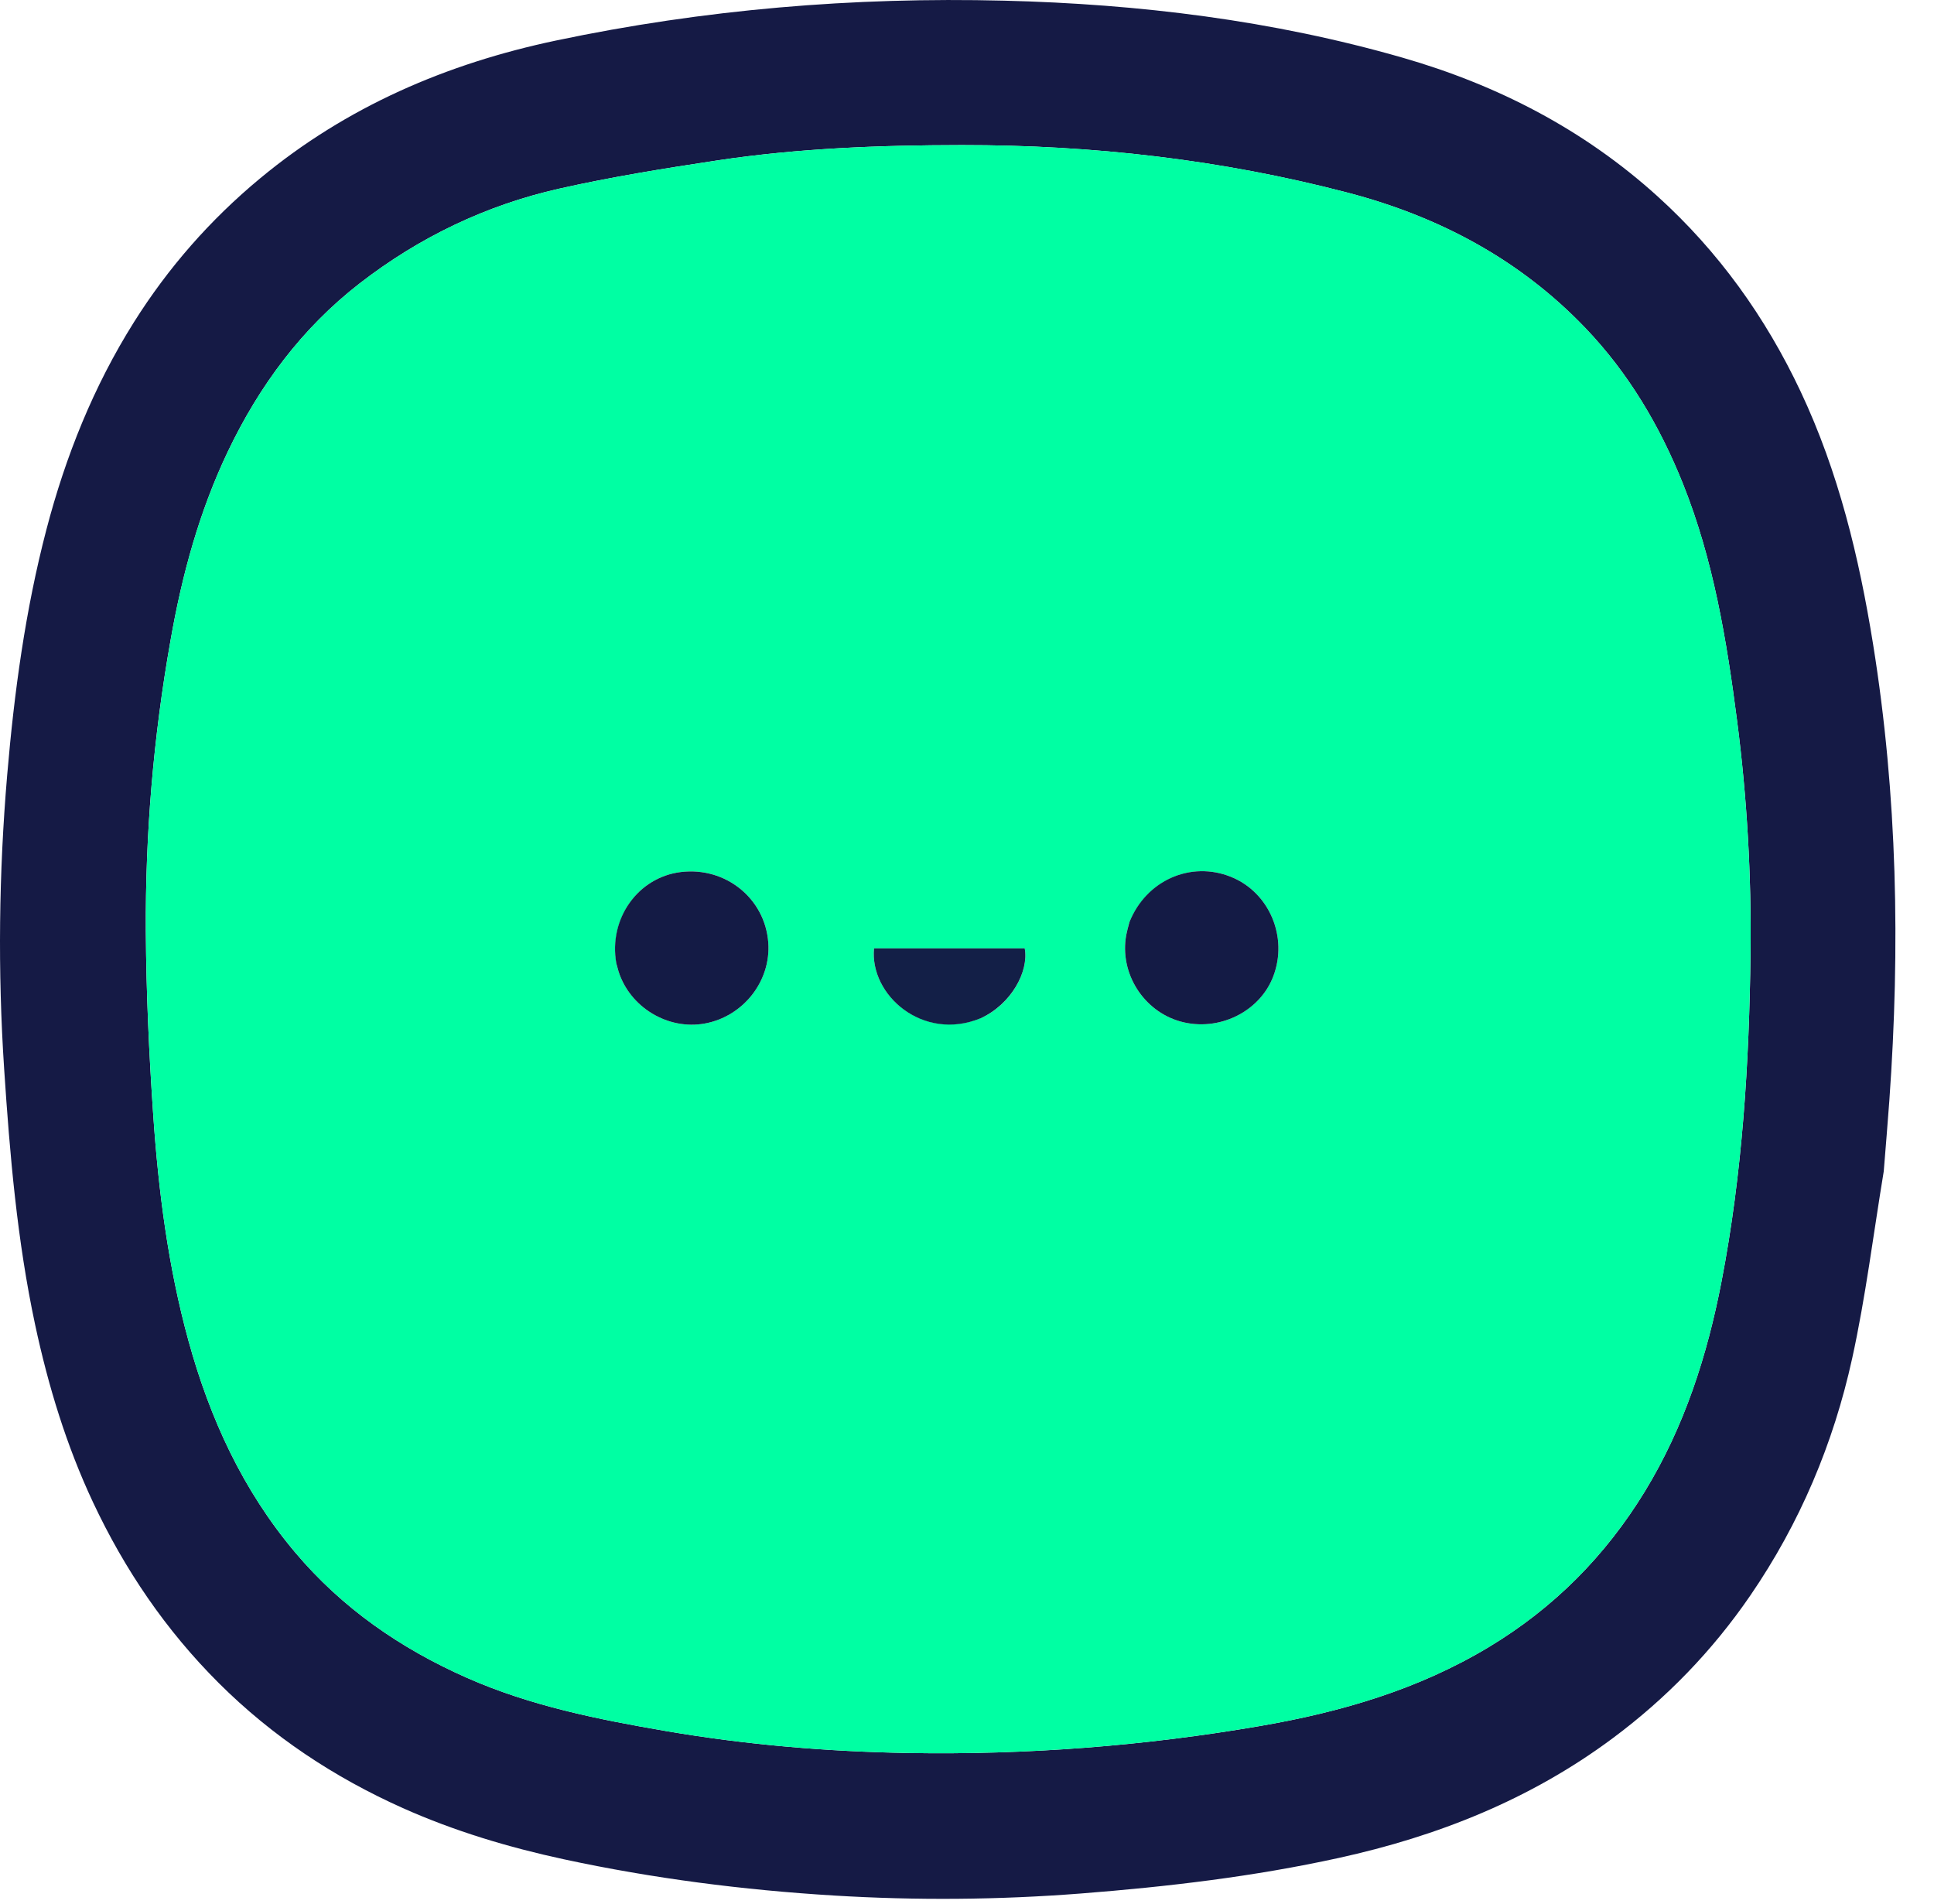
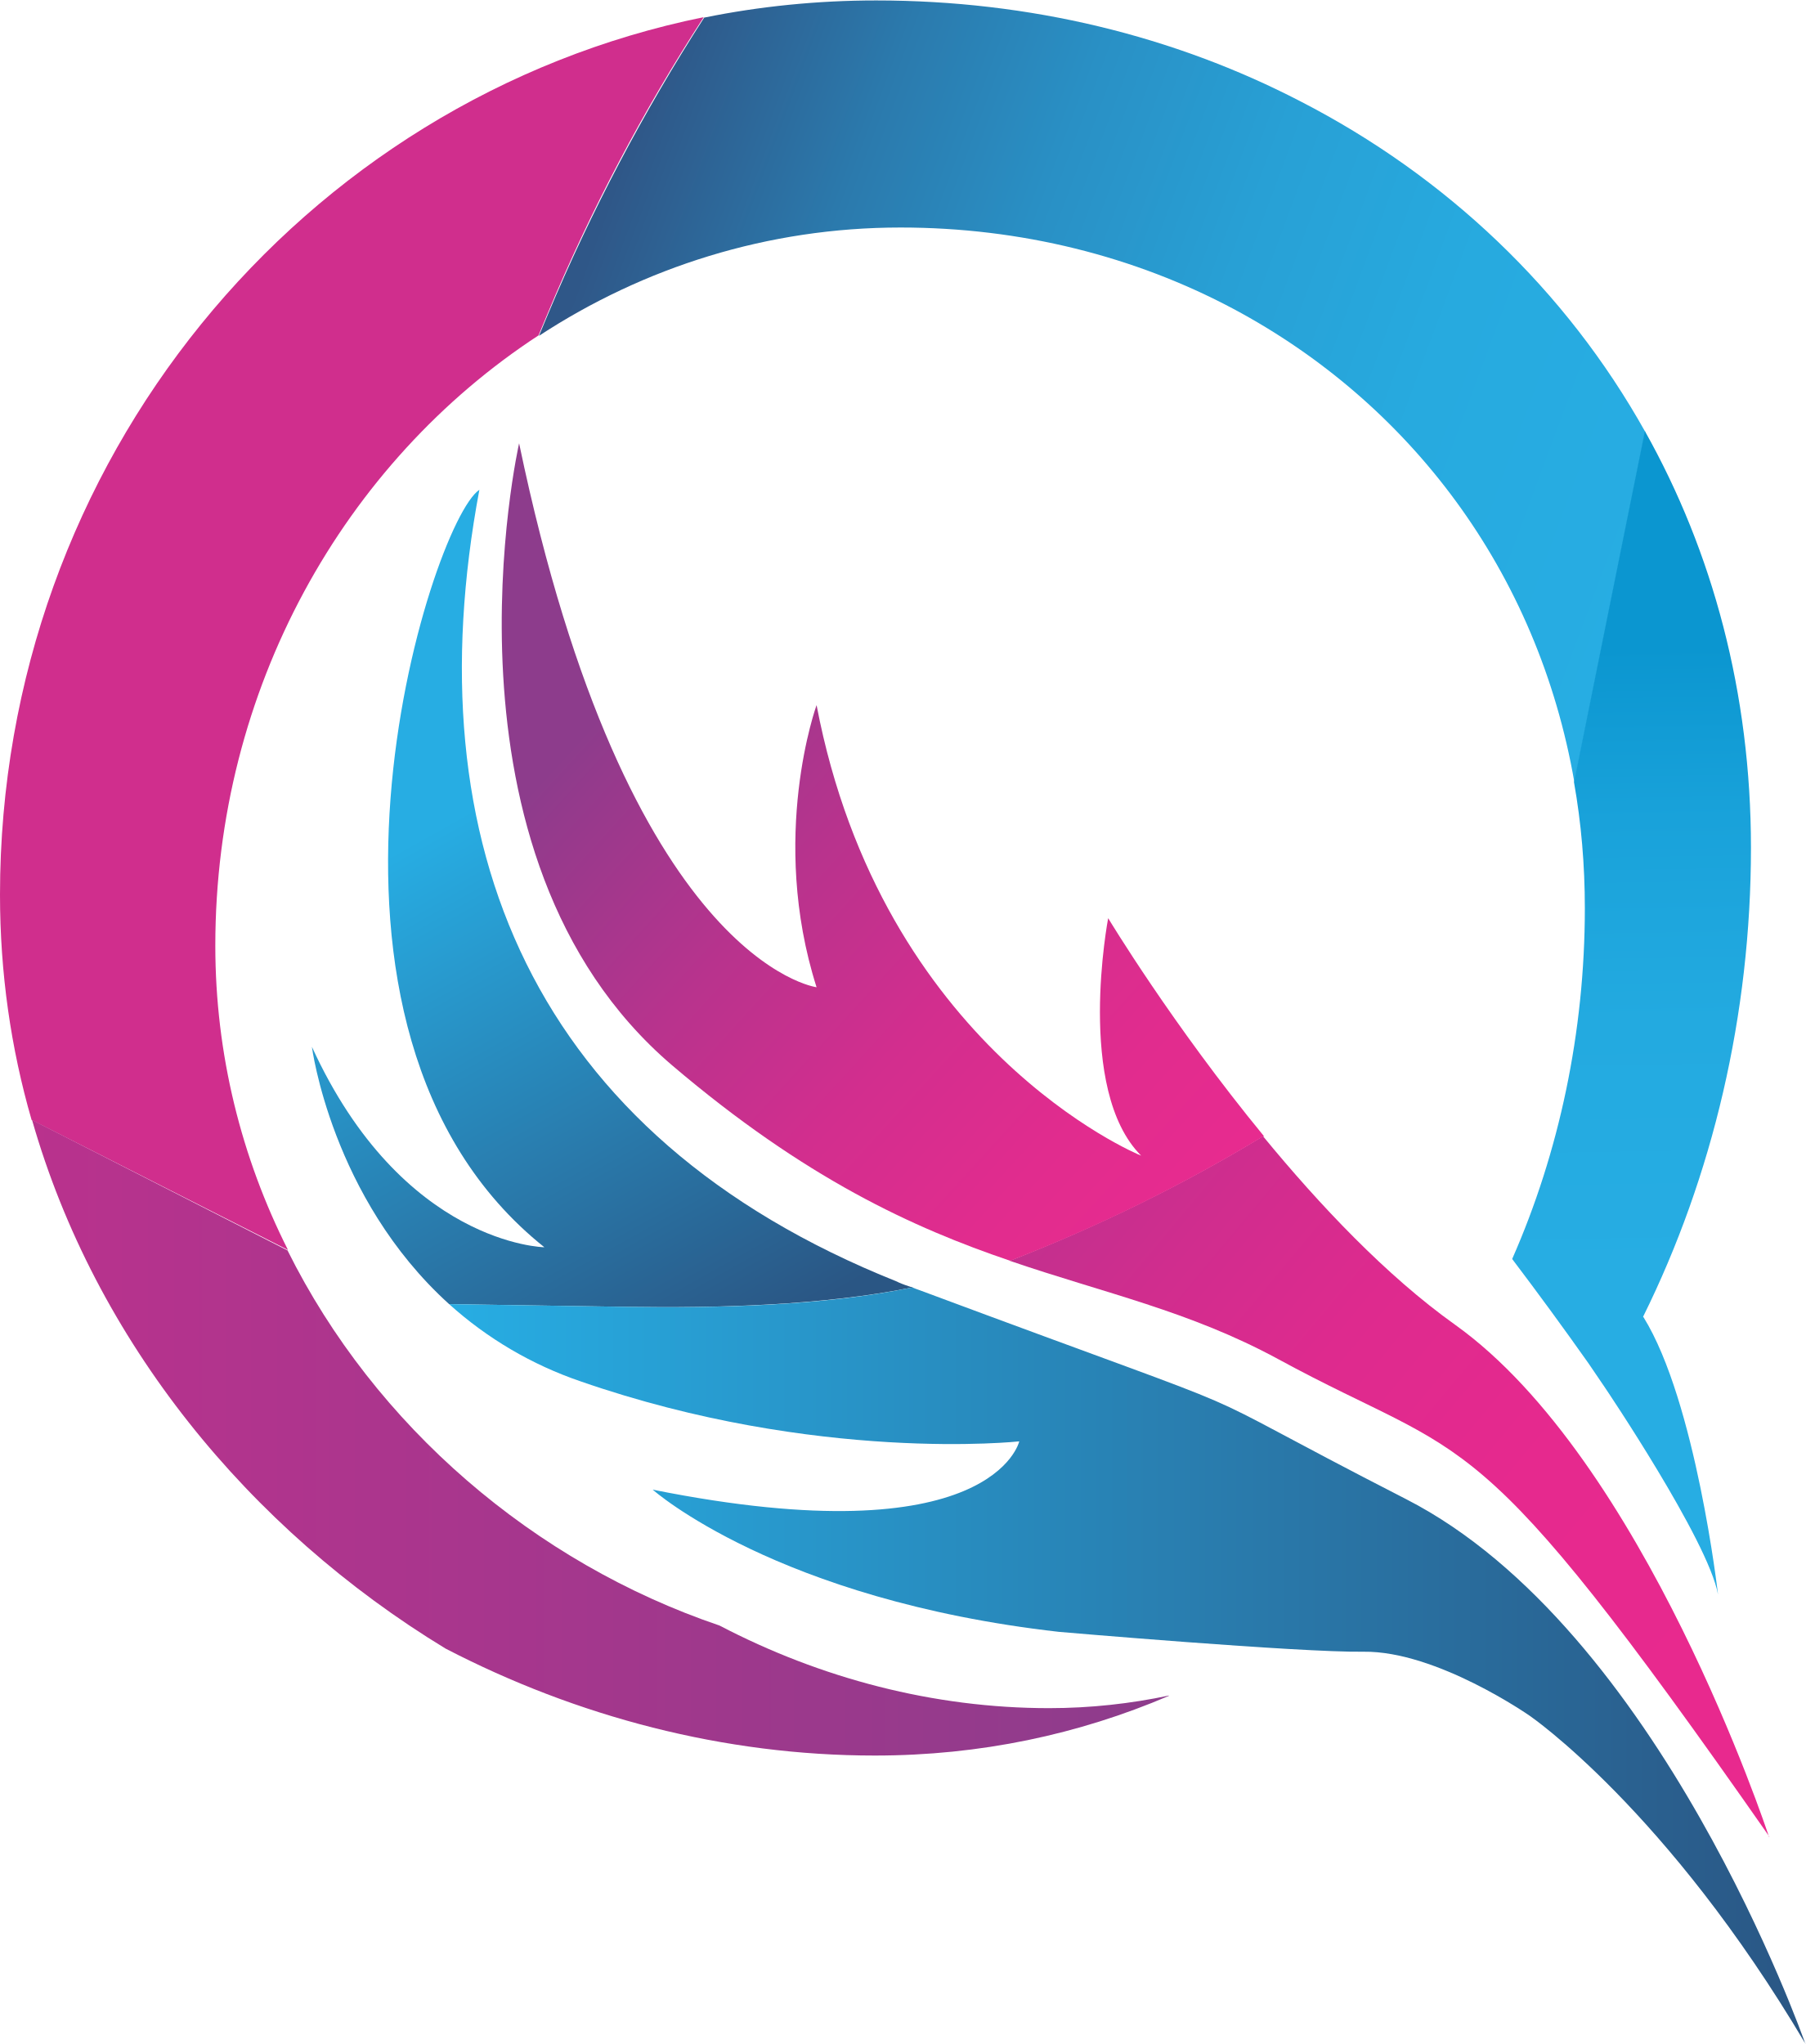
- <svg xmlns="http://www.w3.org/2000/svg" width="64" height="63" viewBox="0 0 64 63" fill="none">
-   <path d="M62.337 38.758C61.992 40.846 61.738 42.916 61.293 44.944C60.674 47.763 59.562 50.403 57.92 52.796C56.666 54.625 55.143 56.198 53.358 57.524C50.642 59.542 47.583 60.758 44.3 61.478C41.486 62.096 38.636 62.43 35.77 62.654C33.045 62.866 30.315 62.887 27.591 62.721C24.589 62.538 21.607 62.157 18.66 61.522C16.826 61.126 15.037 60.59 13.329 59.827C11.059 58.811 9.013 57.458 7.24 55.691C5.488 53.944 4.125 51.938 3.081 49.715C2.199 47.838 1.597 45.863 1.163 43.836C0.567 41.046 0.325 38.215 0.138 35.379C-0.077 32.135 -0.038 28.891 0.237 25.653C0.47 22.912 0.838 20.189 1.536 17.522C2.17 15.098 3.093 12.791 4.43 10.664C5.566 8.857 6.958 7.27 8.605 5.904C11.473 3.524 14.785 2.102 18.405 1.34C23.294 0.311 28.244 -0.103 33.231 0.022C37.694 0.133 42.108 0.671 46.412 1.908C49.558 2.813 52.408 4.285 54.845 6.49C56.868 8.32 58.426 10.492 59.589 12.961C60.841 15.619 61.519 18.43 61.983 21.31C62.79 26.32 62.883 31.354 62.523 36.405C62.467 37.178 62.402 37.949 62.337 38.758ZM5.638 21.219C5.075 24.395 4.807 27.599 4.826 30.82C4.839 32.847 4.932 34.877 5.071 36.899C5.244 39.416 5.564 41.913 6.235 44.358C6.944 46.938 8.034 49.313 9.769 51.37C11.323 53.212 13.249 54.543 15.441 55.513C17.548 56.446 19.788 56.893 22.039 57.279C24.69 57.733 27.366 57.959 30.056 58.005C33.969 58.071 37.853 57.775 41.711 57.11C44.375 56.65 46.931 55.907 49.268 54.5C51.418 53.207 53.128 51.483 54.429 49.354C55.739 47.209 56.497 44.851 56.969 42.403C57.661 38.815 57.886 35.178 57.929 31.531C57.959 28.967 57.814 26.409 57.485 23.862C57.139 21.187 56.703 18.534 55.693 16.01C54.927 14.096 53.89 12.344 52.462 10.853C50.292 8.586 47.62 7.166 44.6 6.376C40.413 5.28 36.147 4.797 31.825 4.801C29.123 4.804 26.423 4.904 23.747 5.307C21.992 5.572 20.235 5.853 18.506 6.243C16.079 6.79 13.867 7.854 11.9 9.379C9.987 10.863 8.58 12.764 7.543 14.935C6.601 16.91 6.025 19.002 5.638 21.219Z" fill="#151A45" />
-   <path d="M5.645 21.186C6.026 19.002 6.601 16.91 7.544 14.935C8.58 12.764 9.987 10.862 11.9 9.379C13.868 7.854 16.08 6.79 18.506 6.243C20.236 5.853 21.993 5.571 23.747 5.307C26.423 4.904 29.124 4.804 31.825 4.801C36.147 4.796 40.413 5.279 44.6 6.375C47.62 7.166 50.292 8.586 52.462 10.852C53.89 12.344 54.928 14.096 55.694 16.01C56.703 18.534 57.14 21.187 57.486 23.862C57.814 26.409 57.959 28.967 57.929 31.531C57.886 35.178 57.661 38.815 56.969 42.403C56.497 44.85 55.74 47.209 54.429 49.354C53.128 51.483 51.418 53.206 49.269 54.5C46.931 55.907 44.375 56.65 41.711 57.109C37.853 57.775 33.969 58.071 30.056 58.005C27.366 57.959 24.69 57.733 22.039 57.279C19.788 56.893 17.549 56.446 15.442 55.513C13.25 54.543 11.323 53.212 9.77 51.37C8.034 49.313 6.945 46.938 6.236 44.358C5.564 41.913 5.244 39.415 5.071 36.899C4.932 34.877 4.839 32.847 4.827 30.82C4.807 27.599 5.075 24.395 5.645 21.186ZM20.402 31.909C20.424 31.986 20.444 32.063 20.468 32.139C20.845 33.332 22.101 34.091 23.325 33.866C24.599 33.632 25.517 32.462 25.424 31.189C25.318 29.729 24.014 28.676 22.534 28.855C21.116 29.026 20.133 30.394 20.402 31.909ZM37.363 30.545C37.332 30.674 37.296 30.803 37.271 30.934C37.036 32.192 37.836 33.464 39.075 33.803C40.328 34.146 41.684 33.484 42.134 32.31C42.633 31.009 42.005 29.526 40.738 29.015C39.406 28.478 37.93 29.125 37.363 30.545ZM32.485 33.677C33.474 33.222 34.051 32.137 33.911 31.381C32.249 31.381 30.585 31.381 28.924 31.381C28.773 32.921 30.542 34.481 32.485 33.677Z" fill="#00FFA3" />
-   <path d="M20.395 31.877C20.133 30.394 21.116 29.026 22.533 28.855C24.013 28.676 25.317 29.73 25.424 31.19C25.517 32.462 24.599 33.633 23.324 33.867C22.101 34.091 20.845 33.332 20.468 32.14C20.444 32.063 20.424 31.986 20.395 31.877Z" fill="#141B45" />
-   <path d="M37.374 30.515C37.93 29.125 39.406 28.478 40.737 29.015C42.005 29.526 42.633 31.009 42.134 32.31C41.684 33.484 40.328 34.146 39.074 33.803C37.836 33.464 37.036 32.192 37.271 30.934C37.296 30.803 37.332 30.674 37.374 30.515Z" fill="#141B45" />
-   <path d="M32.457 33.691C30.541 34.482 28.772 32.921 28.924 31.381C30.585 31.381 32.249 31.381 33.91 31.381C34.051 32.137 33.474 33.222 32.457 33.691Z" fill="#131F47" />
+ <svg xmlns="http://www.w3.org/2000/svg" xmlns:xlink="http://www.w3.org/1999/xlink" data-name="Layer 2" viewBox="0 0 40 45.28">
+   <defs>
+     <linearGradient id="b" x1="6.59" x2="9.97" y1="1.57" y2="27.22" gradientUnits="userSpaceOnUse">
+       <stop offset="0" stop-color="#d02e8d" />
+       <stop offset="1" stop-color="#d02e8d" />
+     </linearGradient>
+     <linearGradient id="c" x1=".7" x2="25.89" y1="31.85" y2="31.85" gradientUnits="userSpaceOnUse">
+       <stop offset="0" stop-color="#b9328d" />
+       <stop offset="1" stop-color="#8d3c8c" />
+     </linearGradient>
+     <linearGradient id="d" x1="13.99" x2="36.98" y1="3.09" y2="11.62" gradientUnits="userSpaceOnUse">
+       <stop offset="0" stop-color="#2f5788" />
+       <stop offset=".04" stop-color="#2e5e8f" />
+       <stop offset=".2" stop-color="#2b7aad" />
+       <stop offset=".37" stop-color="#2990c5" />
+       <stop offset=".55" stop-color="#28a0d5" />
+       <stop offset=".75" stop-color="#27aadf" />
+       <stop offset="1" stop-color="#27ade3" />
+     </linearGradient>
+     <linearGradient id="e" x1="36.01" x2="36.23" y1="14.36" y2="28.38" gradientUnits="userSpaceOnUse">
+       <stop offset="0" stop-color="#0b96d0" />
+       <stop offset=".27" stop-color="#19a2da" />
+       <stop offset=".59" stop-color="#23aae0" />
+       <stop offset="1" stop-color="#27ade3" />
+     </linearGradient>
+     <linearGradient id="f" x1="24.2" x2="40.4" y1="25.73" y2="39.25" gradientUnits="userSpaceOnUse">
+       <stop offset="0" stop-color="#c3308e" />
+       <stop offset=".13" stop-color="#d02d8e" />
+       <stop offset=".32" stop-color="#de2a8e" />
+       <stop offset=".56" stop-color="#e6298e" />
+       <stop offset="1" stop-color="#e9298e" />
+     </linearGradient>
+     <linearGradient id="g" x1="13.17" x2="25.64" y1="16" y2="27.38" gradientUnits="userSpaceOnUse">
+       <stop offset="0" stop-color="#8d3c8c" />
+       <stop offset=".05" stop-color="#943a8c" />
+       <stop offset=".33" stop-color="#b8338d" />
+       <stop offset=".58" stop-color="#d22e8e" />
+       <stop offset=".82" stop-color="#e12c8e" />
+       <stop offset="1" stop-color="#e72b8f" />
+     </linearGradient>
+     <linearGradient id="a" x1="9.29" x2="15.8" y1="18.57" y2="30.16" gradientUnits="userSpaceOnUse">
+       <stop offset="0" stop-color="#27ade3" />
+       <stop offset="1" stop-color="#2a5684" />
+     </linearGradient>
+     <linearGradient xlink:href="#a" id="h" x1="9.95" x2="40" y1="36.9" y2="36.9" />
+   </defs>
+   <g data-name="Layer 1">
+     <path d="M15.59.38a41 41 0 0 0-3.46 6.57l-.2.48c-4.3 2.81-7.16 7.82-7.16 13.52 0 2.41.58 4.7 1.61 6.74L.7 24.81c-.46-1.59-.7-3.26-.7-4.99C0 10.21 6.7 2.19 15.59.38" style="fill:url(#b)" />
+     <path d="M25.89 37.57c-1.99.85-4.17 1.32-6.51 1.32-3.34 0-6.6-.86-9.51-2.37-4.36-2.65-7.76-6.81-9.16-11.71l5.66 2.89c1.94 3.9 5.47 6.92 9.57 8.31 2.24 1.17 4.74 1.83 7.3 1.83.92 0 1.81-.1 2.66-.28Z" style="fill:url(#c)" />
+     <path d="m36.45 9.56-1.57 7.78c-.81-4.69-3.66-8.42-7.56-10.5-2.18-1.16-4.7-1.8-7.37-1.8-2.94 0-5.69.88-8.01 2.4l.2-.48c.96-2.29 2.12-4.49 3.46-6.57 1.23-.25 2.51-.38 3.81-.38 3.41 0 6.61.79 9.39 2.23 3.23 1.66 5.89 4.18 7.65 7.33Z" style="fill:url(#d)" />
+     <path d="M36.41 29.18c1.16 1.87 1.65 6.14 1.65 6.14-.22-1.2-2.51-4.59-2.51-4.59-.12-.18-.24-.35-.36-.53a86 86 0 0 0-1.69-2.31c1.04-2.36 1.61-5.03 1.61-7.77q0-1.44-.24-2.79l1.57-7.78c1.5 2.67 2.35 5.8 2.35 9.23 0 3.7-.85 7.28-2.39 10.39Z" style="fill:url(#e)" />
+     <path d="M39.2 40.69c-6.64-9.51-6.56-8.23-10.88-10.58-1.97-1.07-3.85-1.46-5.95-2.18 1.95-.76 3.83-1.68 5.61-2.76 1.25 1.52 2.73 3.09 4.26 4.18 4.18 2.99 6.9 11.19 6.95 11.34Z" style="fill:url(#f)" />
+     <path d="M27.99 25.17a35.6 35.6 0 0 1-5.61 2.76c-2.15-.73-4.54-1.82-7.49-4.33C9.43 18.94 11.5 9.82 11.5 9.82c2.4 11.51 6.59 12.05 6.59 12.05-1.06-3.33 0-6.25 0-6.25 1.45 7.59 7.1 9.95 7.19 9.98-1.46-1.46-.73-5.26-.73-5.26s1.42 2.36 3.46 4.84Z" style="fill:url(#g)" />
+     <path d="M20.21 28.52c-1.97.4-4.32.46-6.33.43l-3.93-.06c-2.61-2.36-3.04-5.7-3.04-5.7 2.01 4.39 5.15 4.44 5.15 4.44-6.08-4.85-2.53-16.06-1.44-16.78-1.47 7.83 1.16 14.31 9.25 17.54l.04.02c.09.04.18.07.27.1h.04Z" style="fill:url(#a)" />
+     <path d="M40 45.28c-3.07-5.19-6.11-7.27-6.11-7.27s-2.06-1.44-3.68-1.42c-1.43.02-6.75-.44-6.75-.44-6.26-.71-9-3.15-9-3.15 7.54 1.51 8.12-1.07 8.12-1.07s-4.48.49-9.72-1.33a8.4 8.4 0 0 1-2.91-1.71l3.93.06c2.01.03 4.36-.02 6.33-.43.05.02.1.04.16.06 8.75 3.26 5.12 1.73 10.78 4.63 5.61 2.87 8.8 11.94 8.85 12.08Z" style="fill:url(#h)" />
+   </g>
</svg>
